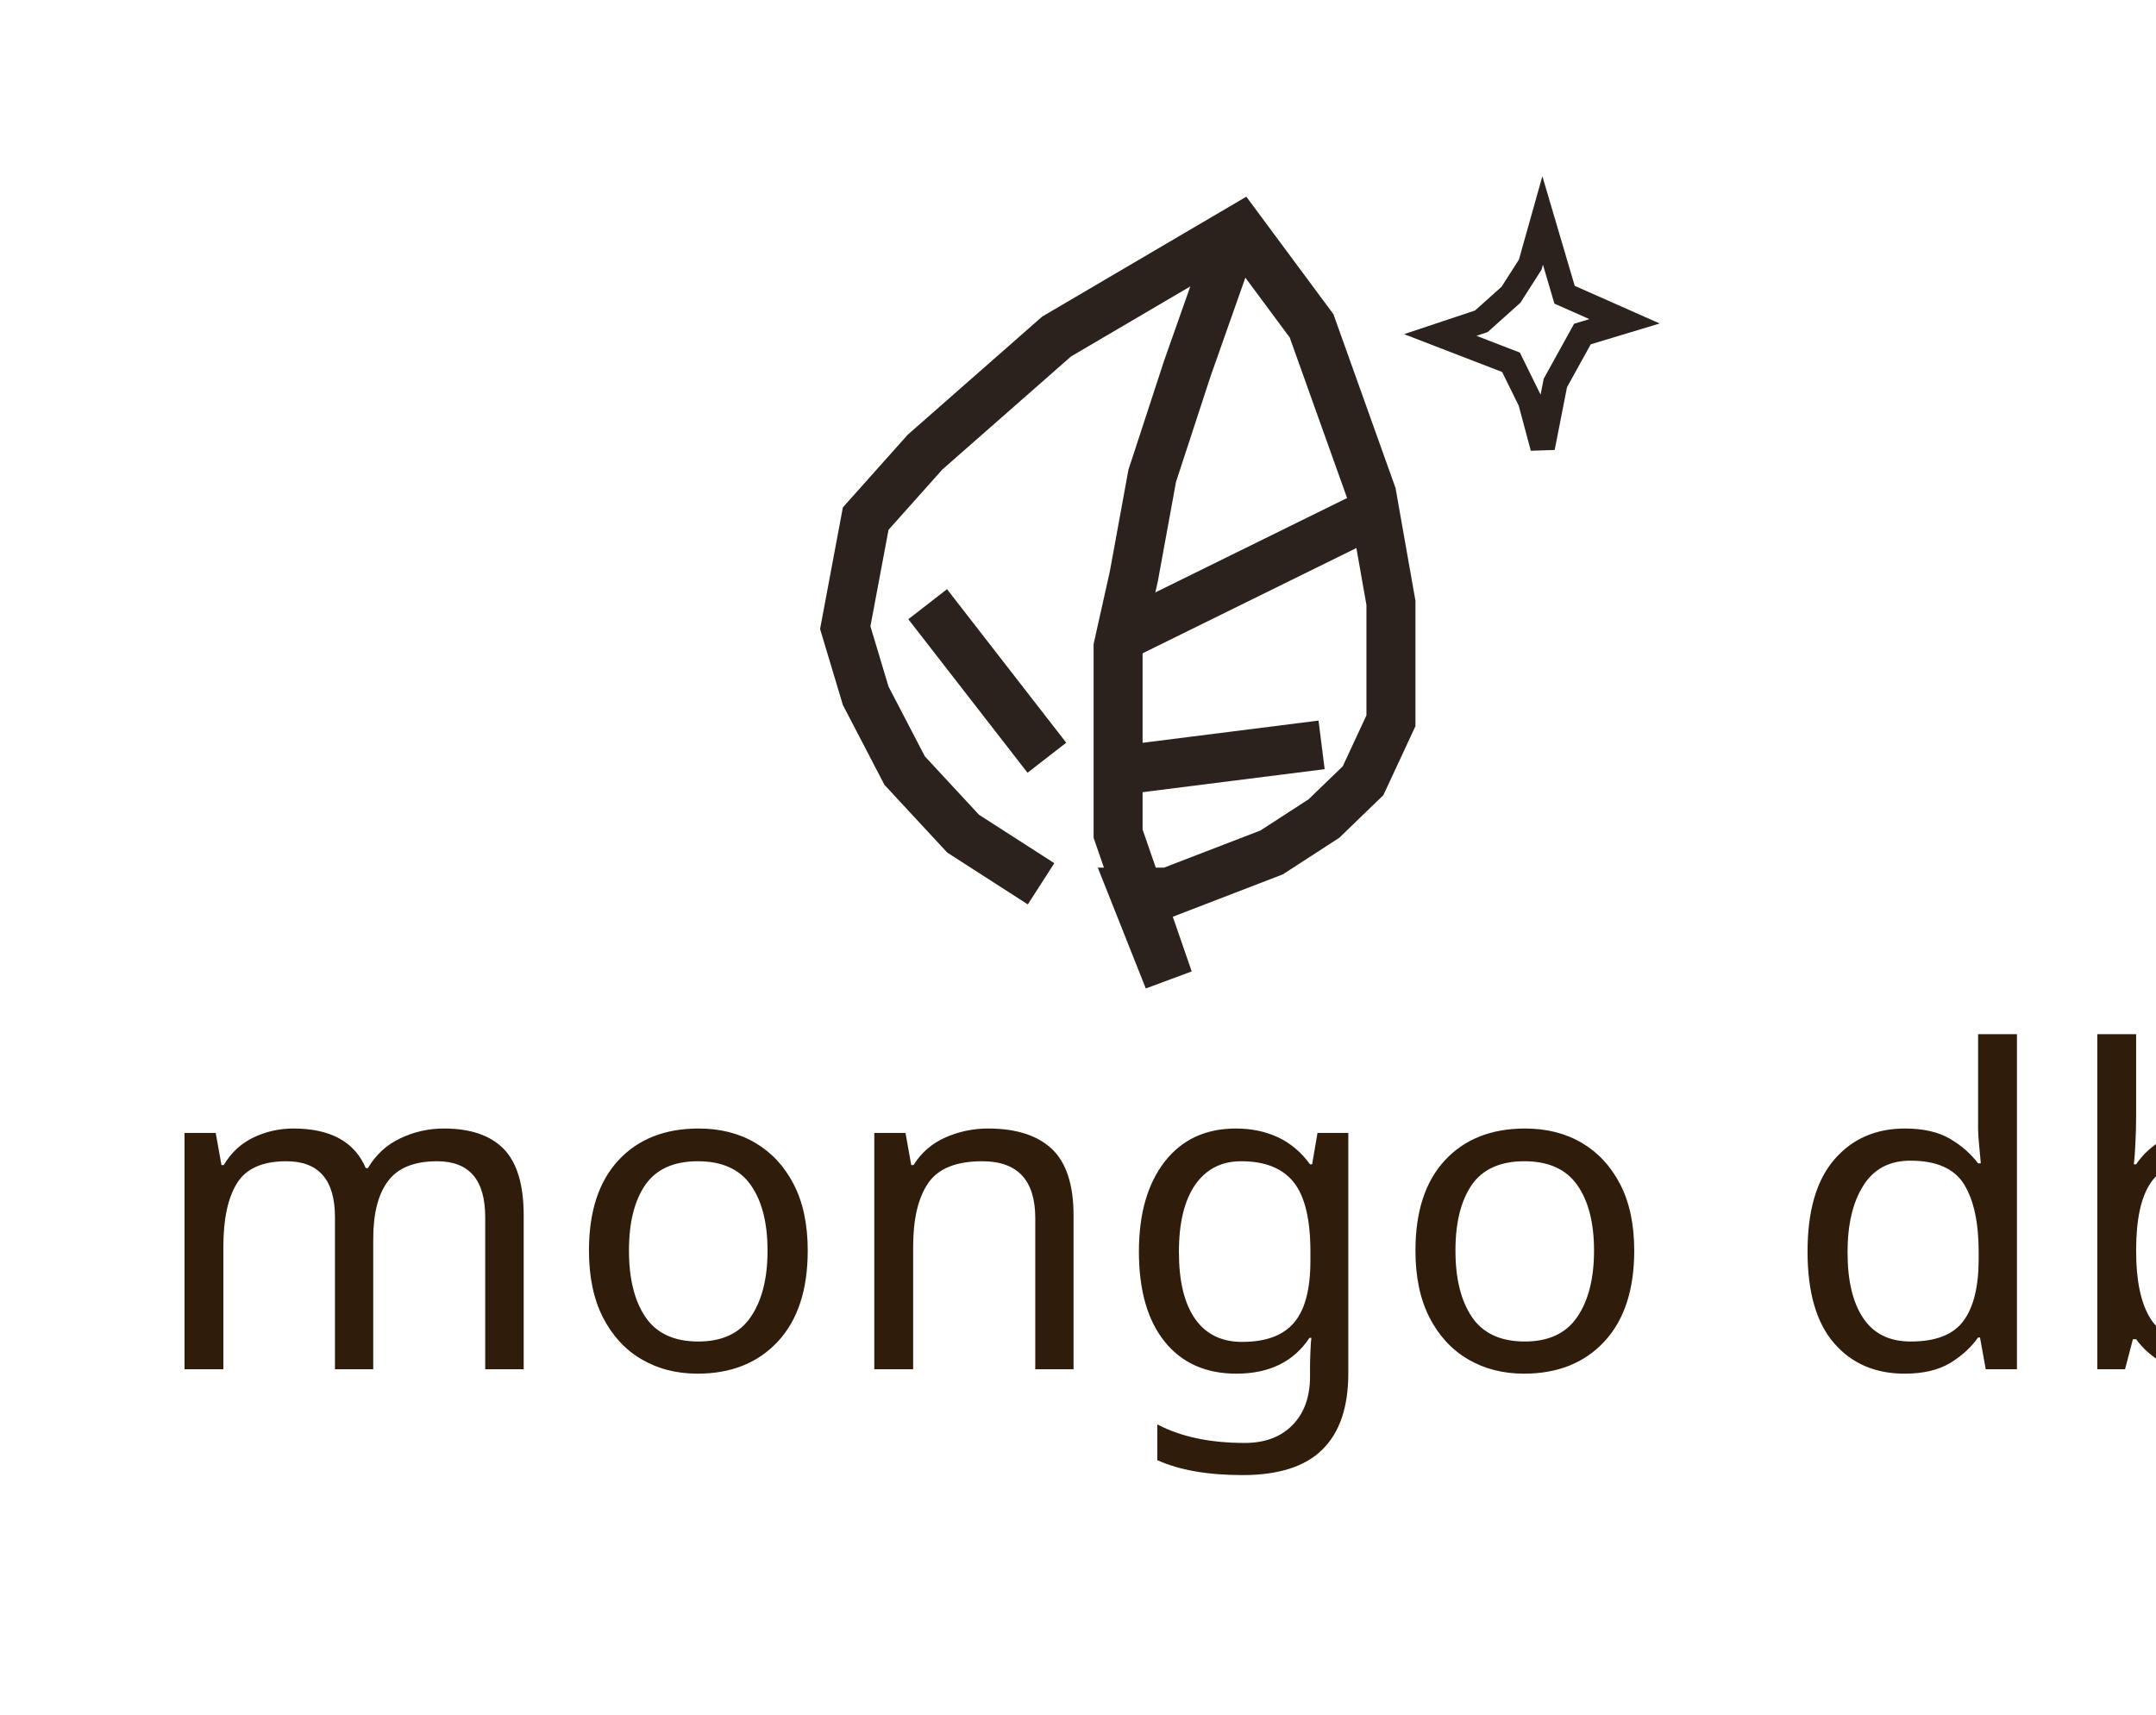
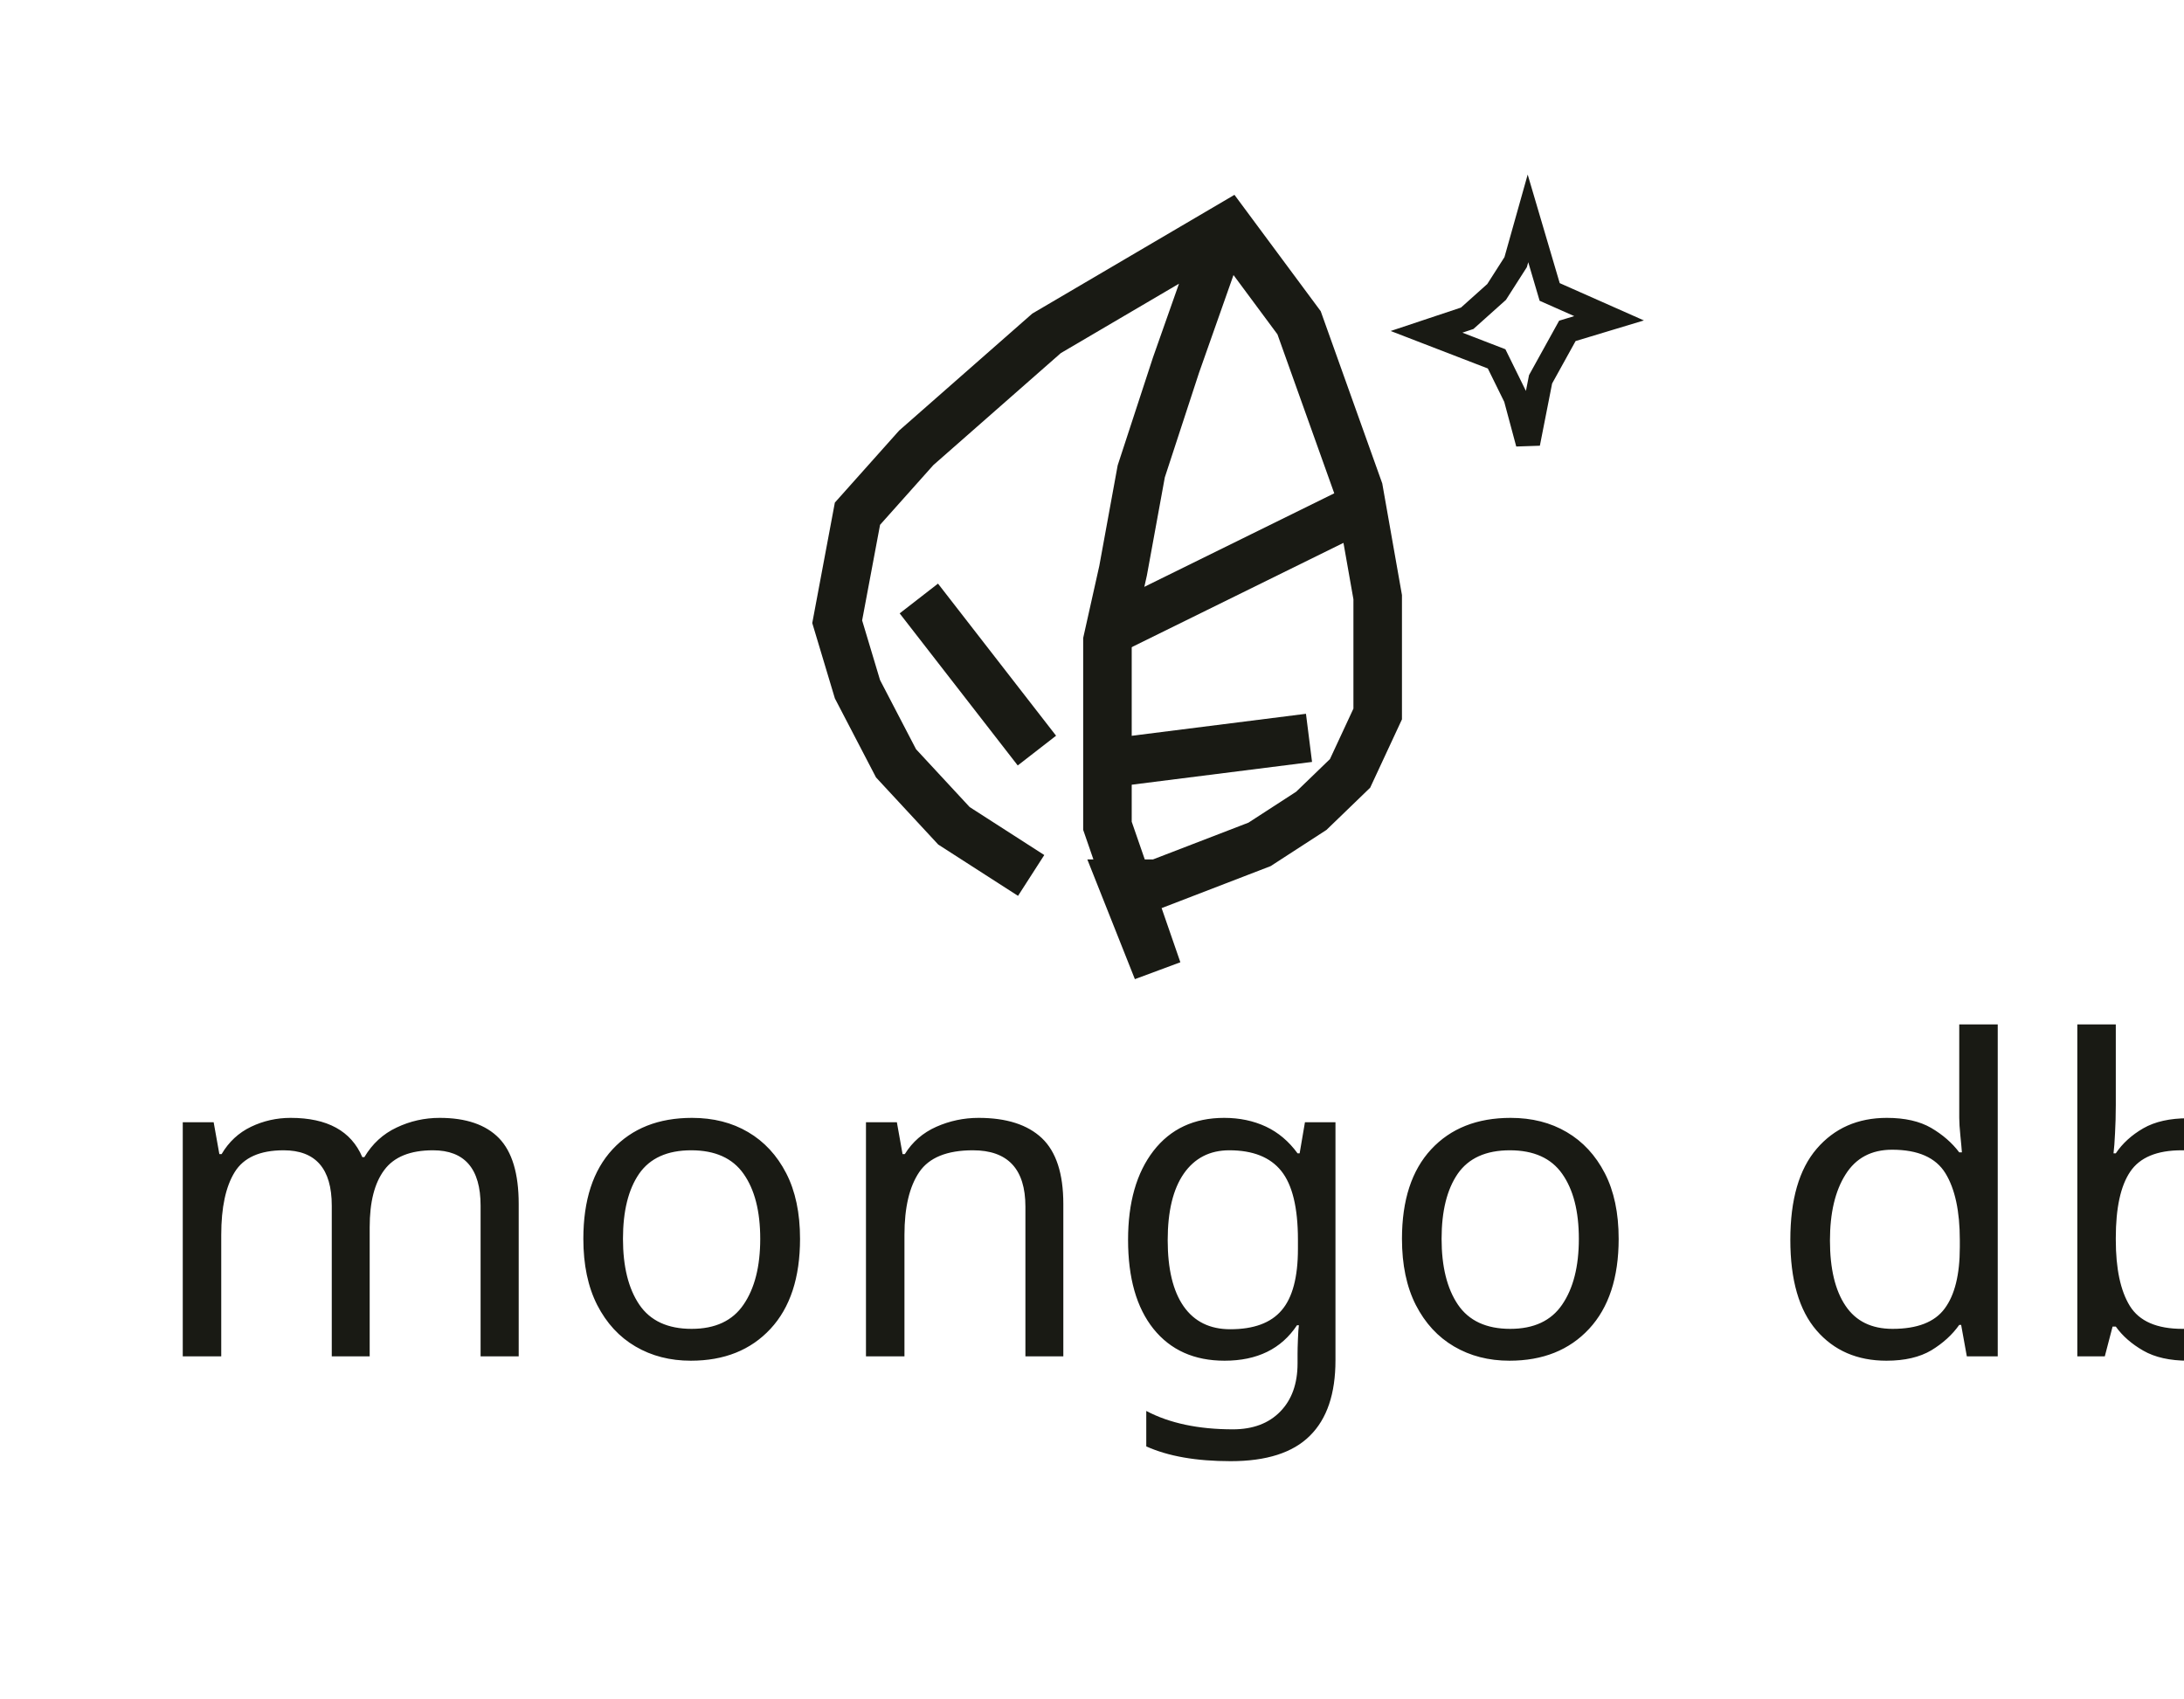
- <svg xmlns="http://www.w3.org/2000/svg" width="176px" height="140px" viewBox="0 0 176 140" version="1.1">
+ <svg xmlns="http://www.w3.org/2000/svg" width="180px" height="140px" viewBox="0 0 180 140" version="1.1">
  <g id="Page-1" stroke="none" stroke-width="1" fill="none" fill-rule="evenodd">
    <g id="Group-96">
      <g id="Group-71" transform="translate(12, 18)">
-         <text id="mongo-db" font-family="BobbyJonesSoft-Regular, Bobby Jones Soft" font-size="36" font-weight="normal" letter-spacing="0.434" fill="#301C0B">
+         <text id="mongo-db" font-family="THERETROFONTDEMORegular, THE RETRO FONT DEMO" font-size="36" font-weight="normal" letter-spacing="0.434" fill="#191A14">
          <tspan x="0" y="93.797">mongo db</tspan>
        </text>
-         <g id="Group-39" transform="translate(57, -0)" stroke="#2B221D">
+         <g id="Group-39" transform="translate(57, 0)" stroke="#191A14">
          <path d="M15.985,54.159 C15.985,54.159 13.863,52.795 9.621,50.066 L4.848,44.916 L1.67,38.81 C0.557,35.1 1.8189894e-12,33.246 1.8189894e-12,33.246 C1.8189894e-12,33.246 1.67,24.342 1.67,24.342 C1.67,24.342 6.516,18.911 6.516,18.911 C6.516,18.911 10.095,15.765 17.255,9.475 L32.204,0.694 L38.067,8.604 L42.981,22.357 L44.546,31.221 L44.546,40.85 L42.269,45.746 L39.075,48.832 L34.809,51.598 L26.393,54.84 L23.562,54.84 L26.393,61.968 L22.273,50.066 L22.273,44.916 L22.273,34.809 L23.562,29.041 L25.059,20.85 C26.971,15.005 27.927,12.083 27.927,12.083 C27.927,12.083 29.025,8.969 31.221,2.742" id="Path-276" stroke-width="4" />
          <line x1="22.273" y1="34.096" x2="42.248" y2="24.259" id="Path-277" stroke-width="4" />
          <line x1="22.273" y1="44.916" x2="38.885" y2="42.818" id="Path-278" stroke-width="4" />
          <line x1="16.459" y1="43.867" x2="6.728" y2="31.331" id="Path-279" stroke-width="4" />
          <path d="M56.931,0 L55.917,3.607 L54.347,6.064 L51.924,8.234 L48.572,9.351 L54.347,11.579 L55.917,14.768 L56.931,18.545 C57.624,15.025 57.97,13.265 57.97,13.265 C57.97,13.265 58.706,11.934 60.178,9.272 L63.616,8.234 L58.72,6.064 L56.931,0 Z" id="Path-280" stroke-width="2" />
        </g>
      </g>
      <rect id="Rectangle" x="0" y="0" width="176" height="140" />
    </g>
  </g>
</svg>
